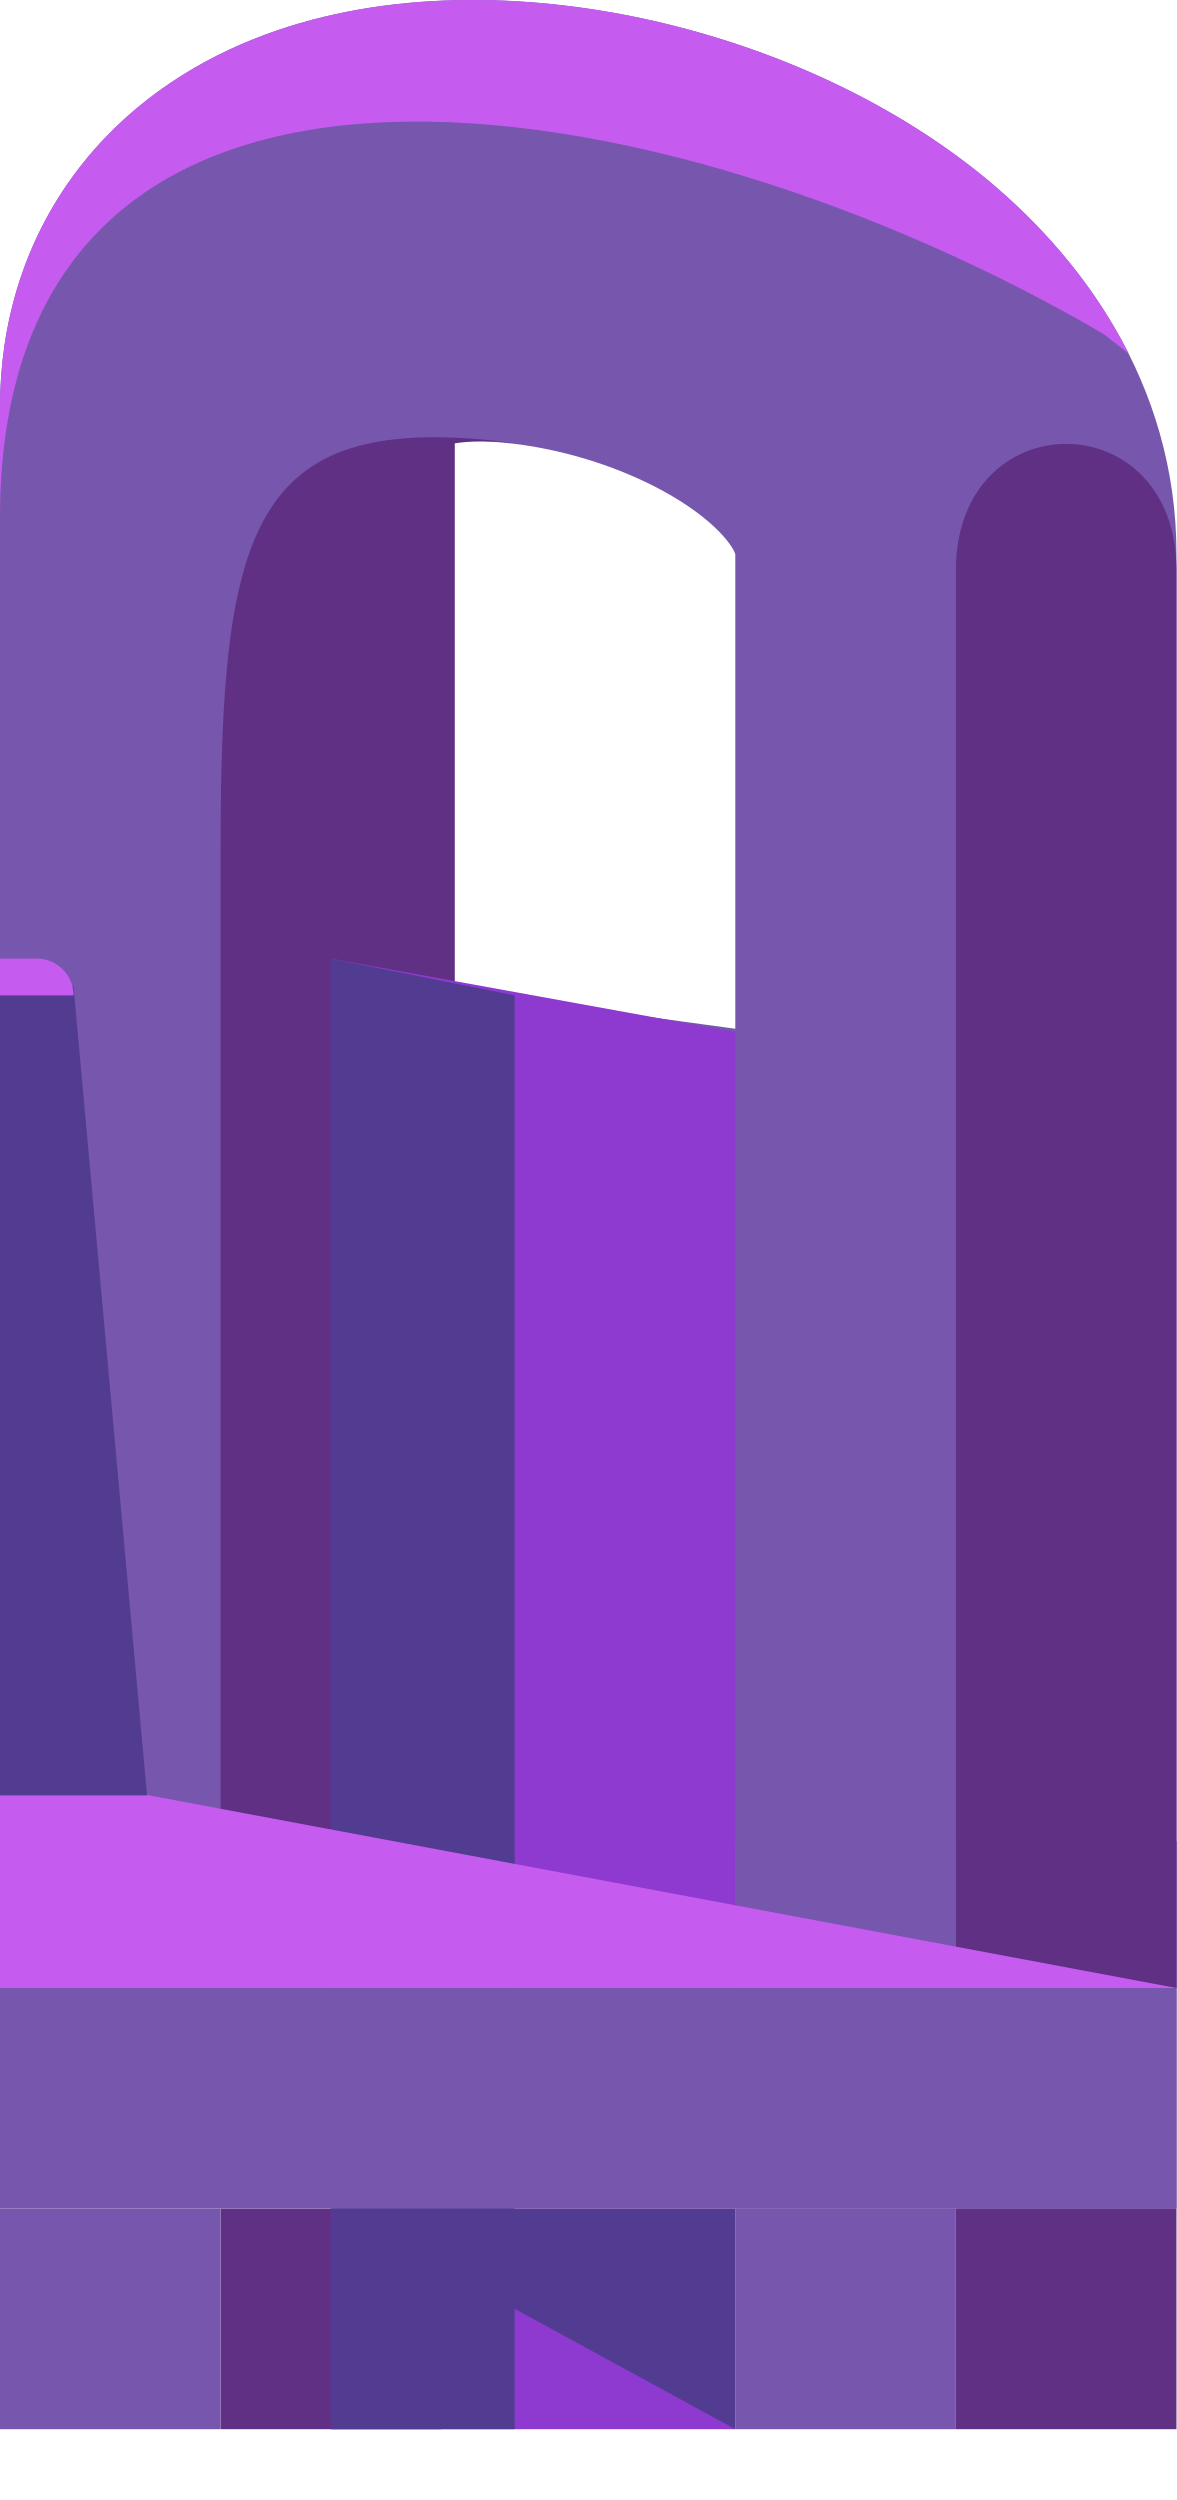
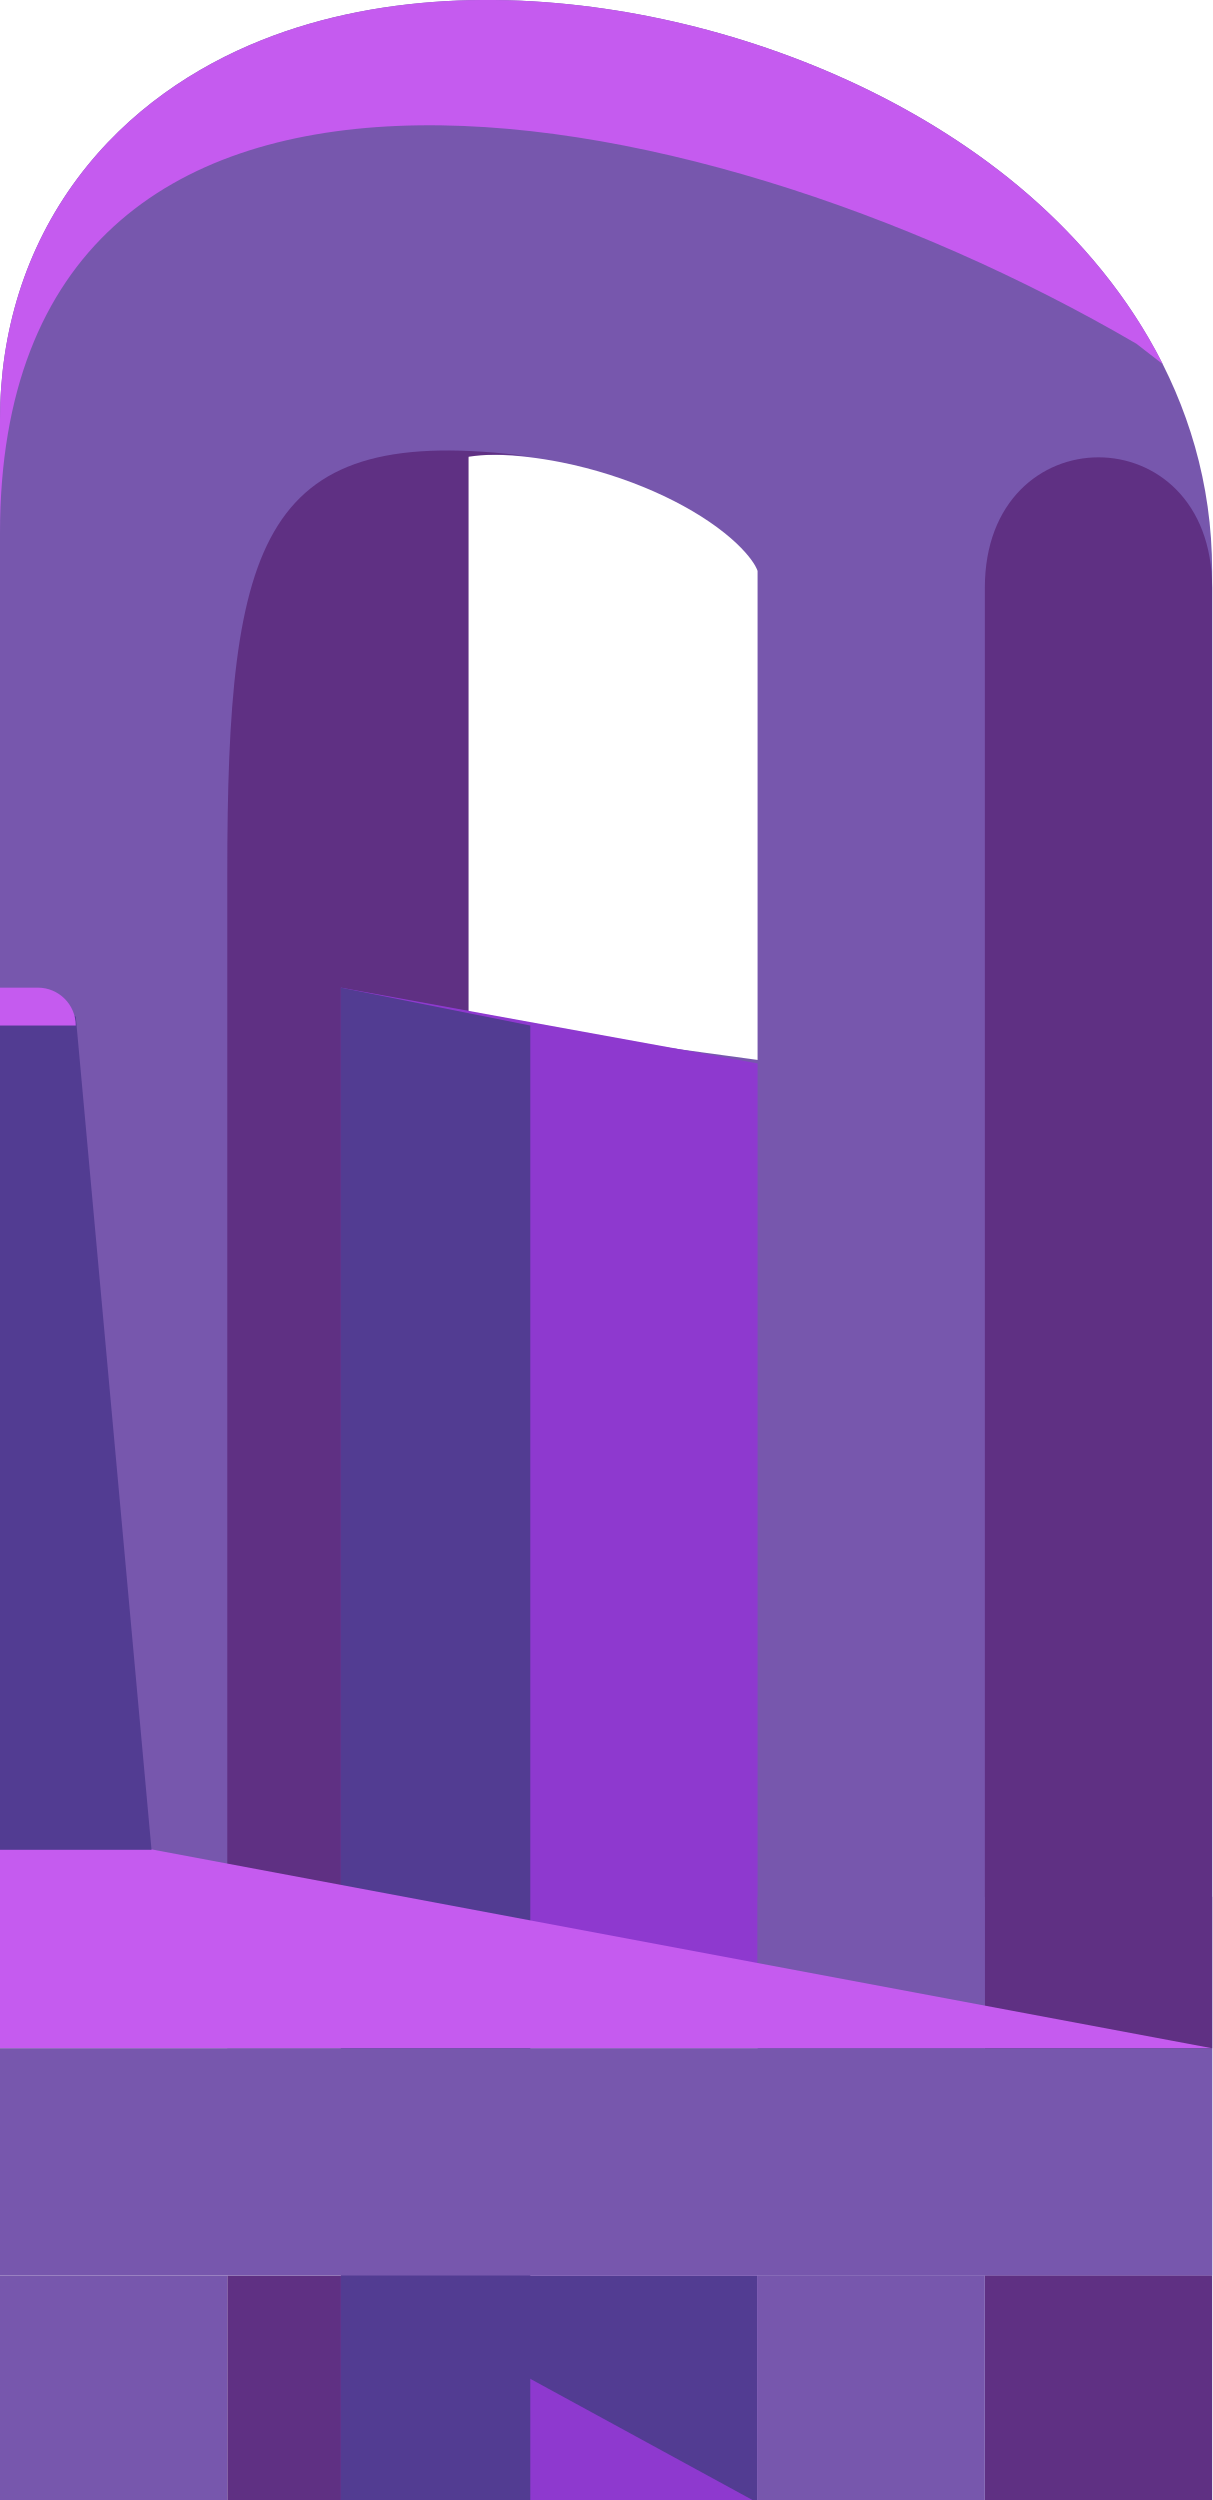
- <svg xmlns="http://www.w3.org/2000/svg" preserveAspectRatio="none" viewBox="0 0 16 34" fill="none">
+ <svg xmlns="http://www.w3.org/2000/svg" preserveAspectRatio="none" viewBox="0 0 16 33" fill="none">
  <path fill-rule="evenodd" clip-rule="evenodd" d="M8.588 0.22C6.997 -0.099 5.108 -0.132 3.448 0.532C2.586 0.877 1.697 1.45 1.023 2.354C0.331 3.284 0 4.387 0 5.536V27.037H16V7.536C16 5.202 14.689 3.453 13.312 2.35C11.933 1.248 10.217 0.546 8.588 0.22ZM6 6.028C6.312 5.985 6.793 5.98 7.412 6.103C8.282 6.278 9.067 6.638 9.563 7.035C9.801 7.225 9.918 7.38 9.968 7.467C9.99 7.505 9.997 7.528 9.999 7.534L10 7.536V13.991L6 13.445V6.028Z" fill="#7757AD" />
  <path d="M7.002 6.026C3.447 5.564 3 7.076 3 11.537V27.038H4.819V13.256L6.185 13.451V6.037H6.186V6.029C6.385 5.999 6.66 5.987 7.002 6.026Z" fill="#5F3083" />
  <path d="M13 7.758V27.037H16V7.758C16 5.463 13 5.463 13 7.758Z" fill="#5F3083" />
  <path d="M8.588 0.22C6.997 -0.099 5.108 -0.132 3.448 0.532C2.586 0.877 1.697 1.45 1.023 2.354C0.331 3.284 0 4.387 0 5.536V7.032C0.004 -0.462 9.001 1.038 15 4.537L15.35 4.808C14.838 3.792 14.085 2.969 13.312 2.35C11.933 1.248 10.217 0.546 8.588 0.22Z" fill="#C55BEF" />
  <rect width="3" height="3" transform="matrix(-1 0 0 1 6 30.0371)" fill="#5F3083" />
  <rect width="5.5" height="3" transform="matrix(-1 0 0 1 10 30.0371)" fill="#8E39CF" />
  <rect width="3" height="3" transform="matrix(-1 0 0 1 3 30.0371)" fill="#7757AD" />
  <path d="M4.5 30.037L10 33.037V30.037H4.5Z" fill="#523C92" />
  <path d="M10 27.037V14.037L4.5 13.037V27.037H10Z" fill="#8E39CF" />
  <path d="M7 13.537L4.5 13.037V33.037H7V13.537Z" fill="#523C92" />
  <rect width="3" height="3" transform="matrix(-1 0 0 1 16 30.0371)" fill="#5F3083" />
  <rect width="3" height="3" transform="matrix(-1 0 0 1 13 30.0371)" fill="#7757AD" />
  <rect width="3" height="5" transform="matrix(-1 0 0 1 16 25.0371)" fill="#5F3083" />
  <rect width="3" height="5" transform="matrix(-1 0 0 1 13 25.0371)" fill="#7757AD" />
  <path d="M0 24.037V27.037H16L0 24.037Z" fill="#C55BEF" />
  <path d="M0 13.417V24.417H2L1 13.417H0Z" fill="#523C92" />
  <path d="M0 13.537H1C1 13.261 0.776 13.037 0.5 13.037H0V13.537Z" fill="#C55BEF" />
  <path d="M0 30.037H16V27.037H0V30.037Z" fill="#7757AD" />
</svg>
